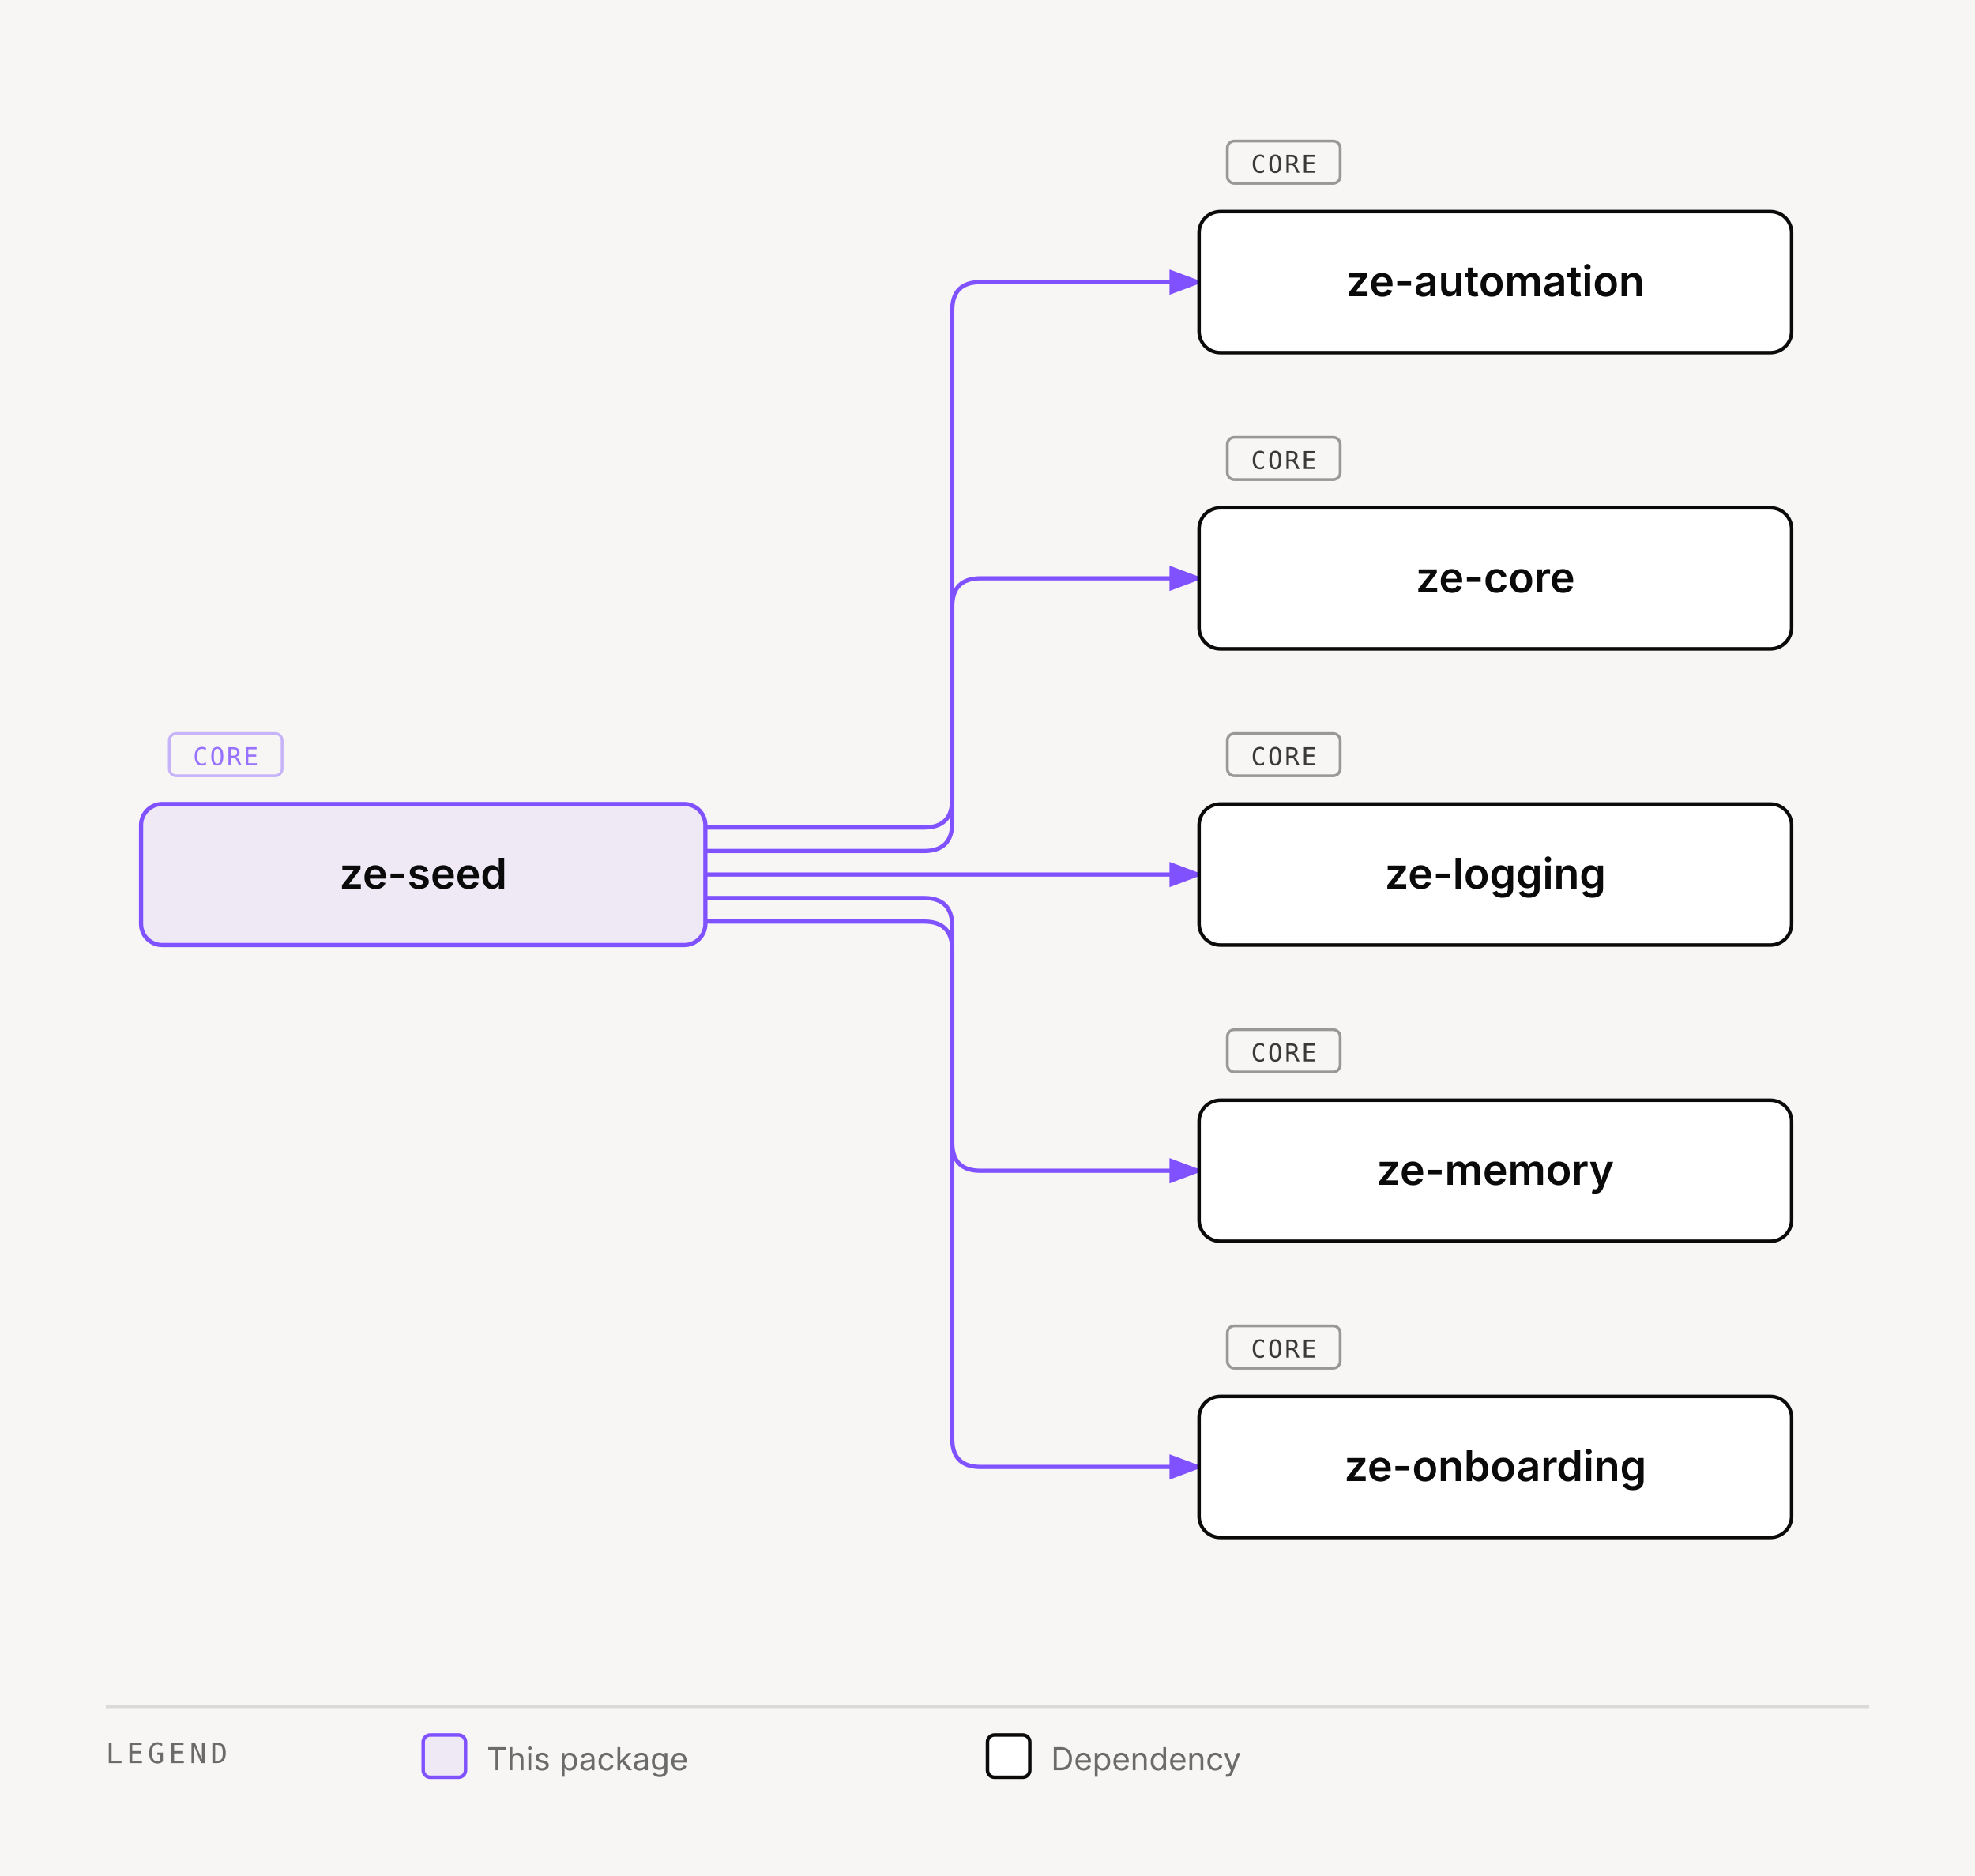
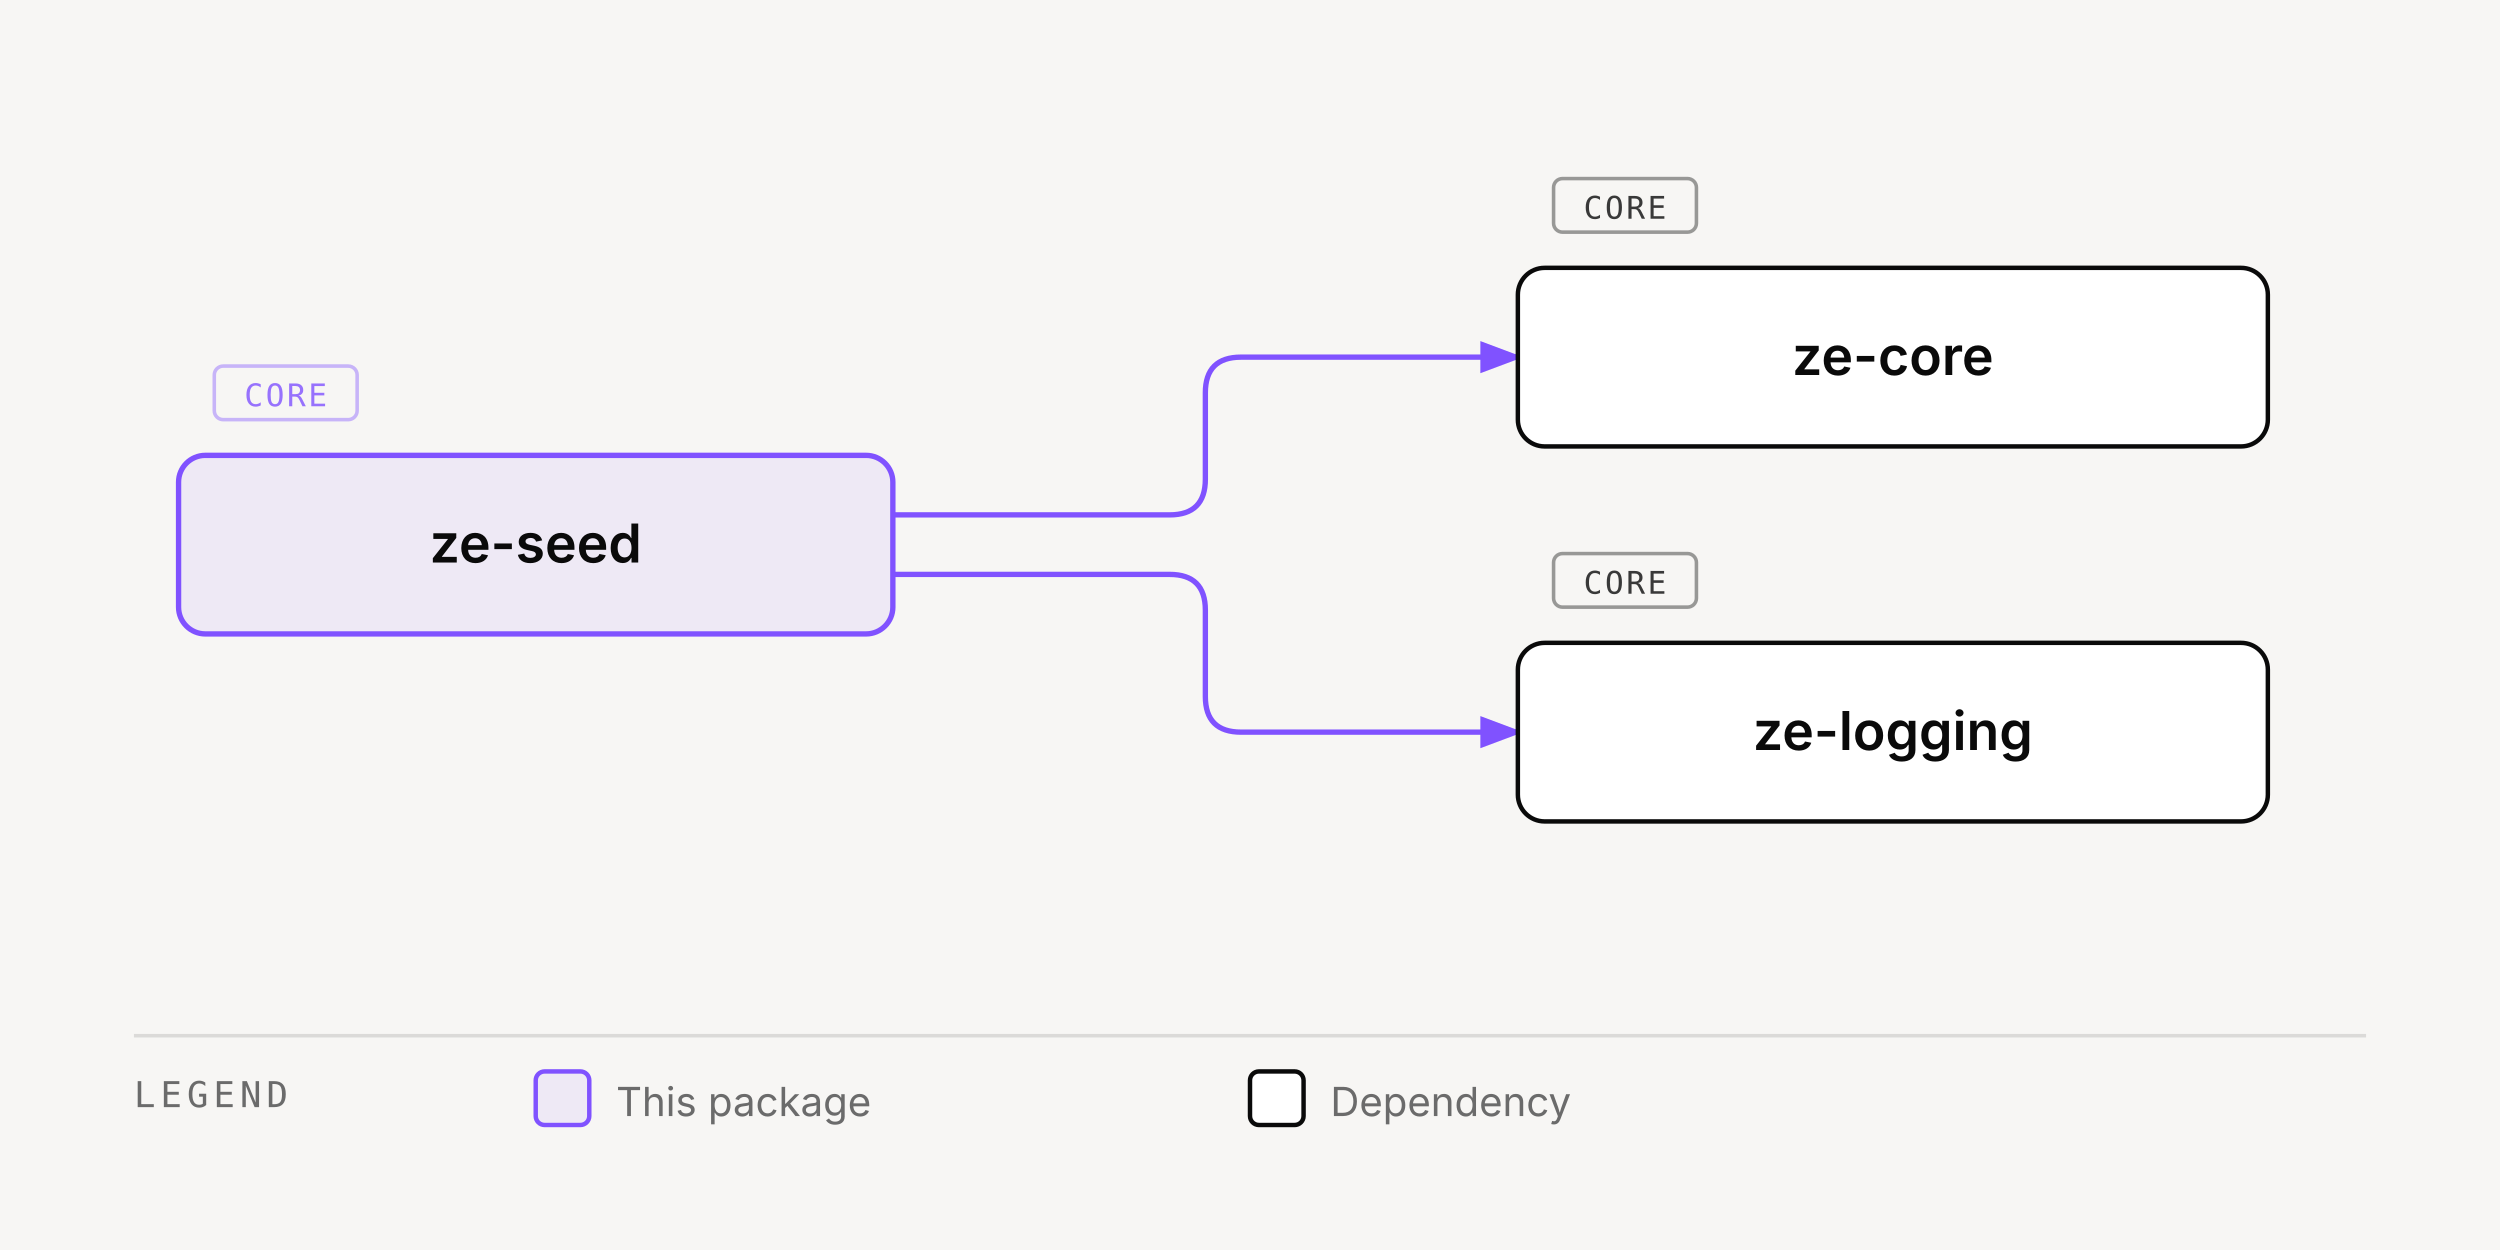
- <svg xmlns="http://www.w3.org/2000/svg" viewBox="0 0 560 532" role="img" aria-labelledby="dependencies-title dependencies-desc">
+ <svg xmlns="http://www.w3.org/2000/svg" viewBox="0 0 560 280" role="img" aria-labelledby="dependencies-title dependencies-desc">
  <defs>
    <marker id="arrow" markerWidth="8" markerHeight="6" refX="7" refY="3" orient="auto">
      <polygon points="0 0, 8 3, 0 6" fill="#6b6b6b" />
    </marker>
    <marker id="arrow-accent" markerWidth="8" markerHeight="6" refX="7" refY="3" orient="auto">
      <polygon points="0 0, 8 3, 0 6" fill="#8052ff" />
    </marker>
  </defs>
  <rect width="100%" height="100%" fill="#f7f6f4" />
-   <path d="M 200,234.667 H 262.0 Q 270.0,234.667 270.0,226.667 V 88.0 Q 270.0,80.0 278.0,80.0 H 340" fill="none" stroke="#8052ff" stroke-width="1.2" marker-end="url(#arrow-accent)" />
-   <path d="M 200,241.333 H 262.0 Q 270.0,241.333 270.0,233.333 V 172.0 Q 270.0,164.0 278.0,164.0 H 340" fill="none" stroke="#8052ff" stroke-width="1.2" marker-end="url(#arrow-accent)" />
-   <path d="M 200,248.0 H 340" fill="none" stroke="#8052ff" stroke-width="1.2" marker-end="url(#arrow-accent)" />
-   <path d="M 200,254.667 H 262.0 Q 270.0,254.667 270.0,262.667 V 324.0 Q 270.0,332.0 278.0,332.0 H 340" fill="none" stroke="#8052ff" stroke-width="1.2" marker-end="url(#arrow-accent)" />
-   <path d="M 200,261.333 H 262.0 Q 270.0,261.333 270.0,269.333 V 408.0 Q 270.0,416.0 278.0,416.0 H 340" fill="none" stroke="#8052ff" stroke-width="1.2" marker-end="url(#arrow-accent)" />
-   <rect x="48" y="208.0" width="32" height="12" rx="2" fill="#f7f6f4" />
-   <rect x="48" y="208.0" width="32" height="12" rx="2" fill="transparent" stroke="#8052ff" stroke-opacity="0.4" stroke-width="0.8" />
-   <text x="64" y="217.0" fill="#8052ff" fill-opacity="0.8" font-size="7" font-family="'Geist Mono', monospace" text-anchor="middle" letter-spacing="0.08em">CORE</text>
-   <rect x="40" y="228.0" width="160" height="40" rx="6" fill="#f7f6f4" />
-   <rect x="40" y="228.0" width="160" height="40" rx="6" fill="rgba(128,82,255,0.08)" stroke="#8052ff" stroke-width="1.2" />
-   <text x="120.0" y="252.0" fill="#0a0a0a" font-size="12" font-weight="600" font-family="'Inter', sans-serif" text-anchor="middle">ze-seed</text>
+   <path d="M 200,115.333 H 262.0 Q 270.0,115.333 270.0,107.333 V 88.0 Q 270.0,80.0 278.0,80.0 H 340" fill="none" stroke="#8052ff" stroke-width="1.2" marker-end="url(#arrow-accent)" />
+   <path d="M 200,128.667 H 262.0 Q 270.0,128.667 270.0,136.667 V 156.0 Q 270.0,164.0 278.0,164.0 H 340" fill="none" stroke="#8052ff" stroke-width="1.2" marker-end="url(#arrow-accent)" />
+   <rect x="48" y="82.0" width="32" height="12" rx="2" fill="#f7f6f4" />
+   <rect x="48" y="82.0" width="32" height="12" rx="2" fill="transparent" stroke="#8052ff" stroke-opacity="0.4" stroke-width="0.8" />
+   <text x="64" y="91.0" fill="#8052ff" fill-opacity="0.8" font-size="7" font-family="'Geist Mono', monospace" text-anchor="middle" letter-spacing="0.08em">CORE</text>
+   <rect x="40" y="102.0" width="160" height="40" rx="6" fill="#f7f6f4" />
+   <rect x="40" y="102.0" width="160" height="40" rx="6" fill="rgba(128,82,255,0.08)" stroke="#8052ff" stroke-width="1.2" />
+   <text x="120.0" y="126.0" fill="#0a0a0a" font-size="12" font-weight="600" font-family="'Inter', sans-serif" text-anchor="middle">ze-seed</text>
  <rect x="348" y="40" width="32" height="12" rx="2" fill="#f7f6f4" />
  <rect x="348" y="40" width="32" height="12" rx="2" fill="transparent" stroke="#0a0a0a" stroke-opacity="0.4" stroke-width="0.8" />
  <text x="364" y="49" fill="#0a0a0a" fill-opacity="0.8" font-size="7" font-family="'Geist Mono', monospace" text-anchor="middle" letter-spacing="0.08em">CORE</text>
  <rect x="340" y="60" width="168" height="40" rx="6" fill="#f7f6f4" />
  <rect x="340" y="60" width="168" height="40" rx="6" fill="#ffffff" stroke="#0a0a0a" stroke-width="1" />
-   <text x="424.0" y="84.0" fill="#0a0a0a" font-size="12" font-weight="600" font-family="'Inter', sans-serif" text-anchor="middle">ze-automation</text>
+   <text x="424.0" y="84.0" fill="#0a0a0a" font-size="12" font-weight="600" font-family="'Inter', sans-serif" text-anchor="middle">ze-core</text>
  <rect x="348" y="124" width="32" height="12" rx="2" fill="#f7f6f4" />
  <rect x="348" y="124" width="32" height="12" rx="2" fill="transparent" stroke="#0a0a0a" stroke-opacity="0.4" stroke-width="0.8" />
  <text x="364" y="133" fill="#0a0a0a" fill-opacity="0.8" font-size="7" font-family="'Geist Mono', monospace" text-anchor="middle" letter-spacing="0.08em">CORE</text>
  <rect x="340" y="144" width="168" height="40" rx="6" fill="#f7f6f4" />
  <rect x="340" y="144" width="168" height="40" rx="6" fill="#ffffff" stroke="#0a0a0a" stroke-width="1" />
-   <text x="424.0" y="168.0" fill="#0a0a0a" font-size="12" font-weight="600" font-family="'Inter', sans-serif" text-anchor="middle">ze-core</text>
-   <rect x="348" y="208" width="32" height="12" rx="2" fill="#f7f6f4" />
-   <rect x="348" y="208" width="32" height="12" rx="2" fill="transparent" stroke="#0a0a0a" stroke-opacity="0.4" stroke-width="0.8" />
-   <text x="364" y="217" fill="#0a0a0a" fill-opacity="0.8" font-size="7" font-family="'Geist Mono', monospace" text-anchor="middle" letter-spacing="0.08em">CORE</text>
-   <rect x="340" y="228" width="168" height="40" rx="6" fill="#f7f6f4" />
-   <rect x="340" y="228" width="168" height="40" rx="6" fill="#ffffff" stroke="#0a0a0a" stroke-width="1" />
-   <text x="424.0" y="252.0" fill="#0a0a0a" font-size="12" font-weight="600" font-family="'Inter', sans-serif" text-anchor="middle">ze-logging</text>
-   <rect x="348" y="292" width="32" height="12" rx="2" fill="#f7f6f4" />
-   <rect x="348" y="292" width="32" height="12" rx="2" fill="transparent" stroke="#0a0a0a" stroke-opacity="0.4" stroke-width="0.8" />
-   <text x="364" y="301" fill="#0a0a0a" fill-opacity="0.8" font-size="7" font-family="'Geist Mono', monospace" text-anchor="middle" letter-spacing="0.08em">CORE</text>
-   <rect x="340" y="312" width="168" height="40" rx="6" fill="#f7f6f4" />
-   <rect x="340" y="312" width="168" height="40" rx="6" fill="#ffffff" stroke="#0a0a0a" stroke-width="1" />
-   <text x="424.0" y="336.0" fill="#0a0a0a" font-size="12" font-weight="600" font-family="'Inter', sans-serif" text-anchor="middle">ze-memory</text>
-   <rect x="348" y="376" width="32" height="12" rx="2" fill="#f7f6f4" />
-   <rect x="348" y="376" width="32" height="12" rx="2" fill="transparent" stroke="#0a0a0a" stroke-opacity="0.4" stroke-width="0.8" />
-   <text x="364" y="385" fill="#0a0a0a" fill-opacity="0.8" font-size="7" font-family="'Geist Mono', monospace" text-anchor="middle" letter-spacing="0.08em">CORE</text>
-   <rect x="340" y="396" width="168" height="40" rx="6" fill="#f7f6f4" />
-   <rect x="340" y="396" width="168" height="40" rx="6" fill="#ffffff" stroke="#0a0a0a" stroke-width="1" />
-   <text x="424.0" y="420.0" fill="#0a0a0a" font-size="12" font-weight="600" font-family="'Inter', sans-serif" text-anchor="middle">ze-onboarding</text>
-   <line x1="30" y1="484" x2="530" y2="484" stroke="rgba(10,10,10,0.12)" stroke-width="0.8" />
-   <text x="30" y="500" fill="#6b6b6b" font-size="8" font-family="'Geist Mono', monospace" letter-spacing="0.14em">LEGEND</text>
-   <rect x="120" y="492" width="12" height="12" rx="2" fill="rgba(128,82,255,0.08)" stroke="#8052ff" stroke-width="1" />
-   <text x="138" y="502" fill="#6b6b6b" font-size="9" font-family="'Inter', sans-serif">This package</text>
-   <rect x="280" y="492" width="12" height="12" rx="2" fill="#ffffff" stroke="#0a0a0a" stroke-width="1" />
-   <text x="298" y="502" fill="#6b6b6b" font-size="9" font-family="'Inter', sans-serif">Dependency</text>
+   <text x="424.0" y="168.0" fill="#0a0a0a" font-size="12" font-weight="600" font-family="'Inter', sans-serif" text-anchor="middle">ze-logging</text>
+   <line x1="30" y1="232" x2="530" y2="232" stroke="rgba(10,10,10,0.12)" stroke-width="0.8" />
+   <text x="30" y="248" fill="#6b6b6b" font-size="8" font-family="'Geist Mono', monospace" letter-spacing="0.14em">LEGEND</text>
+   <rect x="120" y="240" width="12" height="12" rx="2" fill="rgba(128,82,255,0.08)" stroke="#8052ff" stroke-width="1" />
+   <text x="138" y="250" fill="#6b6b6b" font-size="9" font-family="'Inter', sans-serif">This package</text>
+   <rect x="280" y="240" width="12" height="12" rx="2" fill="#ffffff" stroke="#0a0a0a" stroke-width="1" />
+   <text x="298" y="250" fill="#6b6b6b" font-size="9" font-family="'Inter', sans-serif">Dependency</text>
</svg>
